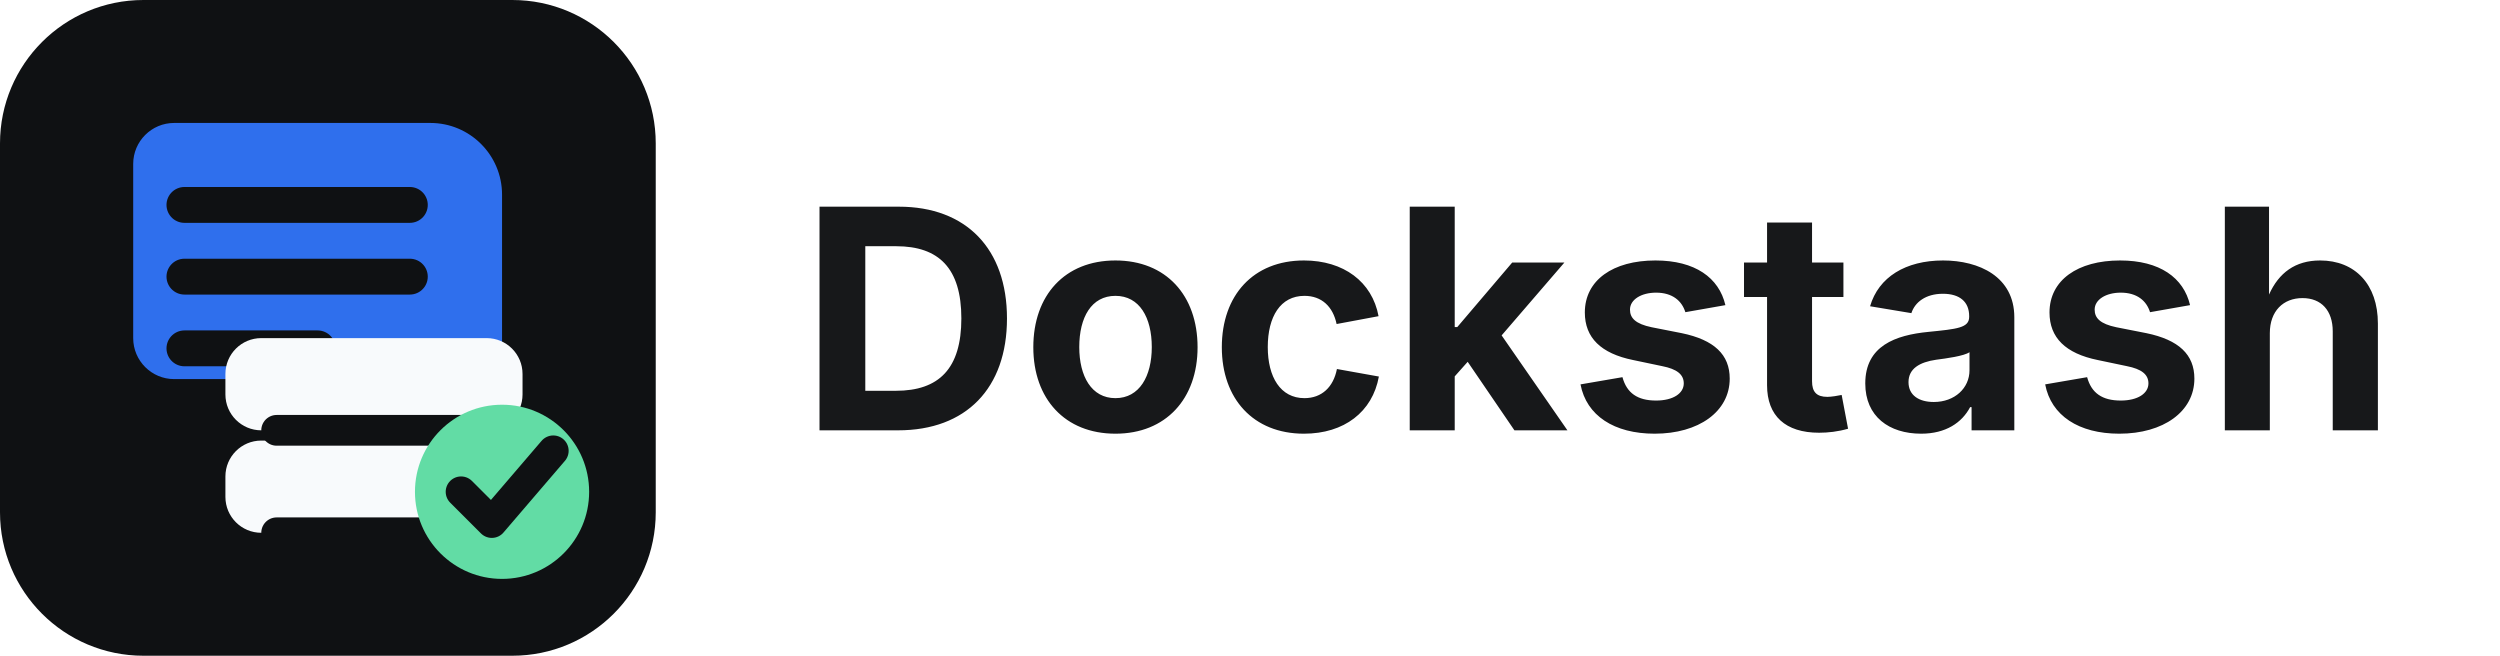
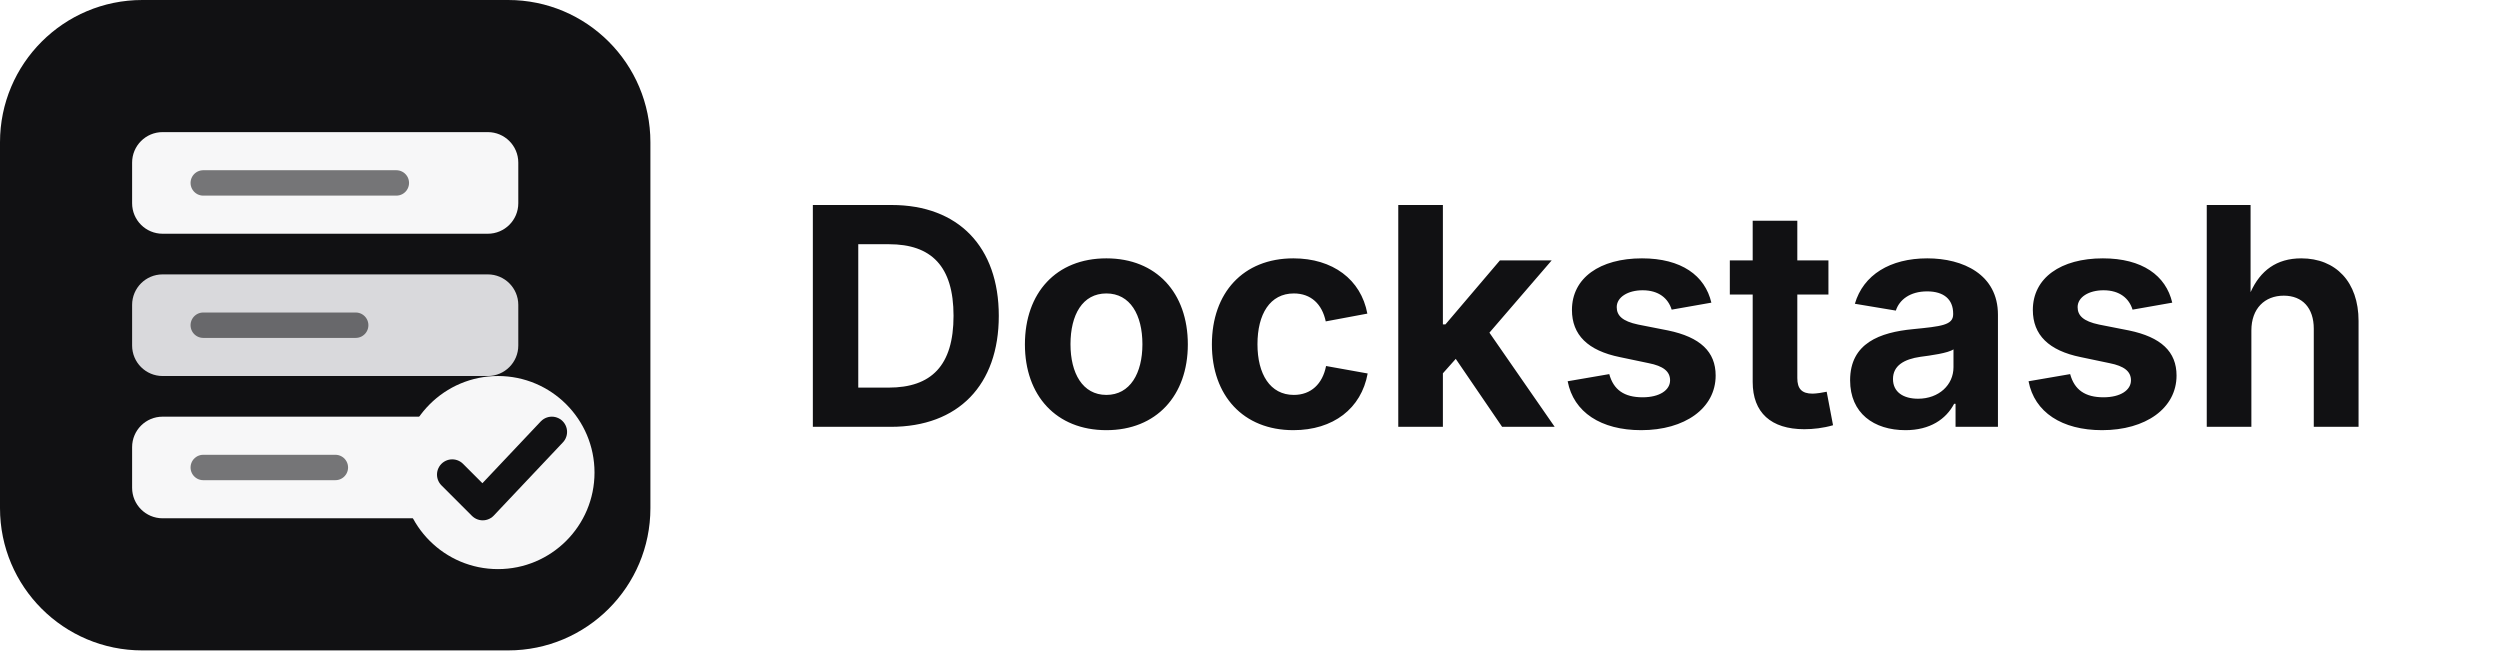
- <svg xmlns="http://www.w3.org/2000/svg" viewBox="0 0 244 64" role="img" aria-labelledby="title">
-   <rect width="64" height="64" rx="14" fill="#0f1113" />
-   <path d="M13 16a4 4 0 0 1 4-4h25a7 7 0 0 1 7 7v18H17a4 4 0 0 1-4-4V16Z" fill="#2f6fed" />
-   <path d="M18 20h22M18 27h22M18 34h13" stroke="#0f1113" stroke-width="3.5" stroke-linecap="round" />
-   <rect x="22" y="33" width="29" height="9" rx="3.5" fill="#f8fafc" />
-   <rect x="22" y="43" width="29" height="9" rx="3.5" fill="#f8fafc" />
-   <path d="M27 42h19M27 52h15" stroke="#0f1113" stroke-width="3" stroke-linecap="round" />
-   <circle cx="49" cy="48" r="8.5" fill="#62dca5" />
-   <path d="m45 48 3 3 6-7" fill="none" stroke="#0f1113" stroke-width="3" stroke-linecap="round" stroke-linejoin="round" />
-   <text x="78" y="42" fill="#17181a" font-family="Inter, system-ui, -apple-system, Segoe UI, sans-serif" font-size="30" font-weight="750">Dockstash</text>
+ <svg xmlns="http://www.w3.org/2000/svg" viewBox="0 0 246 64" role="img" aria-labelledby="title">
+   <rect width="64" height="64" rx="14" fill="#111113" />
+   <rect x="13" y="13" width="38" height="10" rx="3" fill="#f7f7f8" />
+   <rect x="13" y="27" width="38" height="10" rx="3" fill="#d9d9dc" />
+   <rect x="13" y="41" width="38" height="10" rx="3" fill="#f7f7f8" />
+   <path d="M20 18h19M20 32h15M20 46h13" stroke="#111113" stroke-opacity=".56" stroke-width="2.5" stroke-linecap="round" />
+   <circle cx="49" cy="46.5" r="9.5" fill="#f7f7f8" />
+   <path d="m44.5 46.7 3 3 6.8-7.2" fill="none" stroke="#111113" stroke-width="3" stroke-linecap="round" stroke-linejoin="round" />
+   <text x="78" y="42" fill="#111113" font-family="Inter, system-ui, -apple-system, Segoe UI, sans-serif" font-size="30" font-weight="750">Dockstash</text>
</svg>
